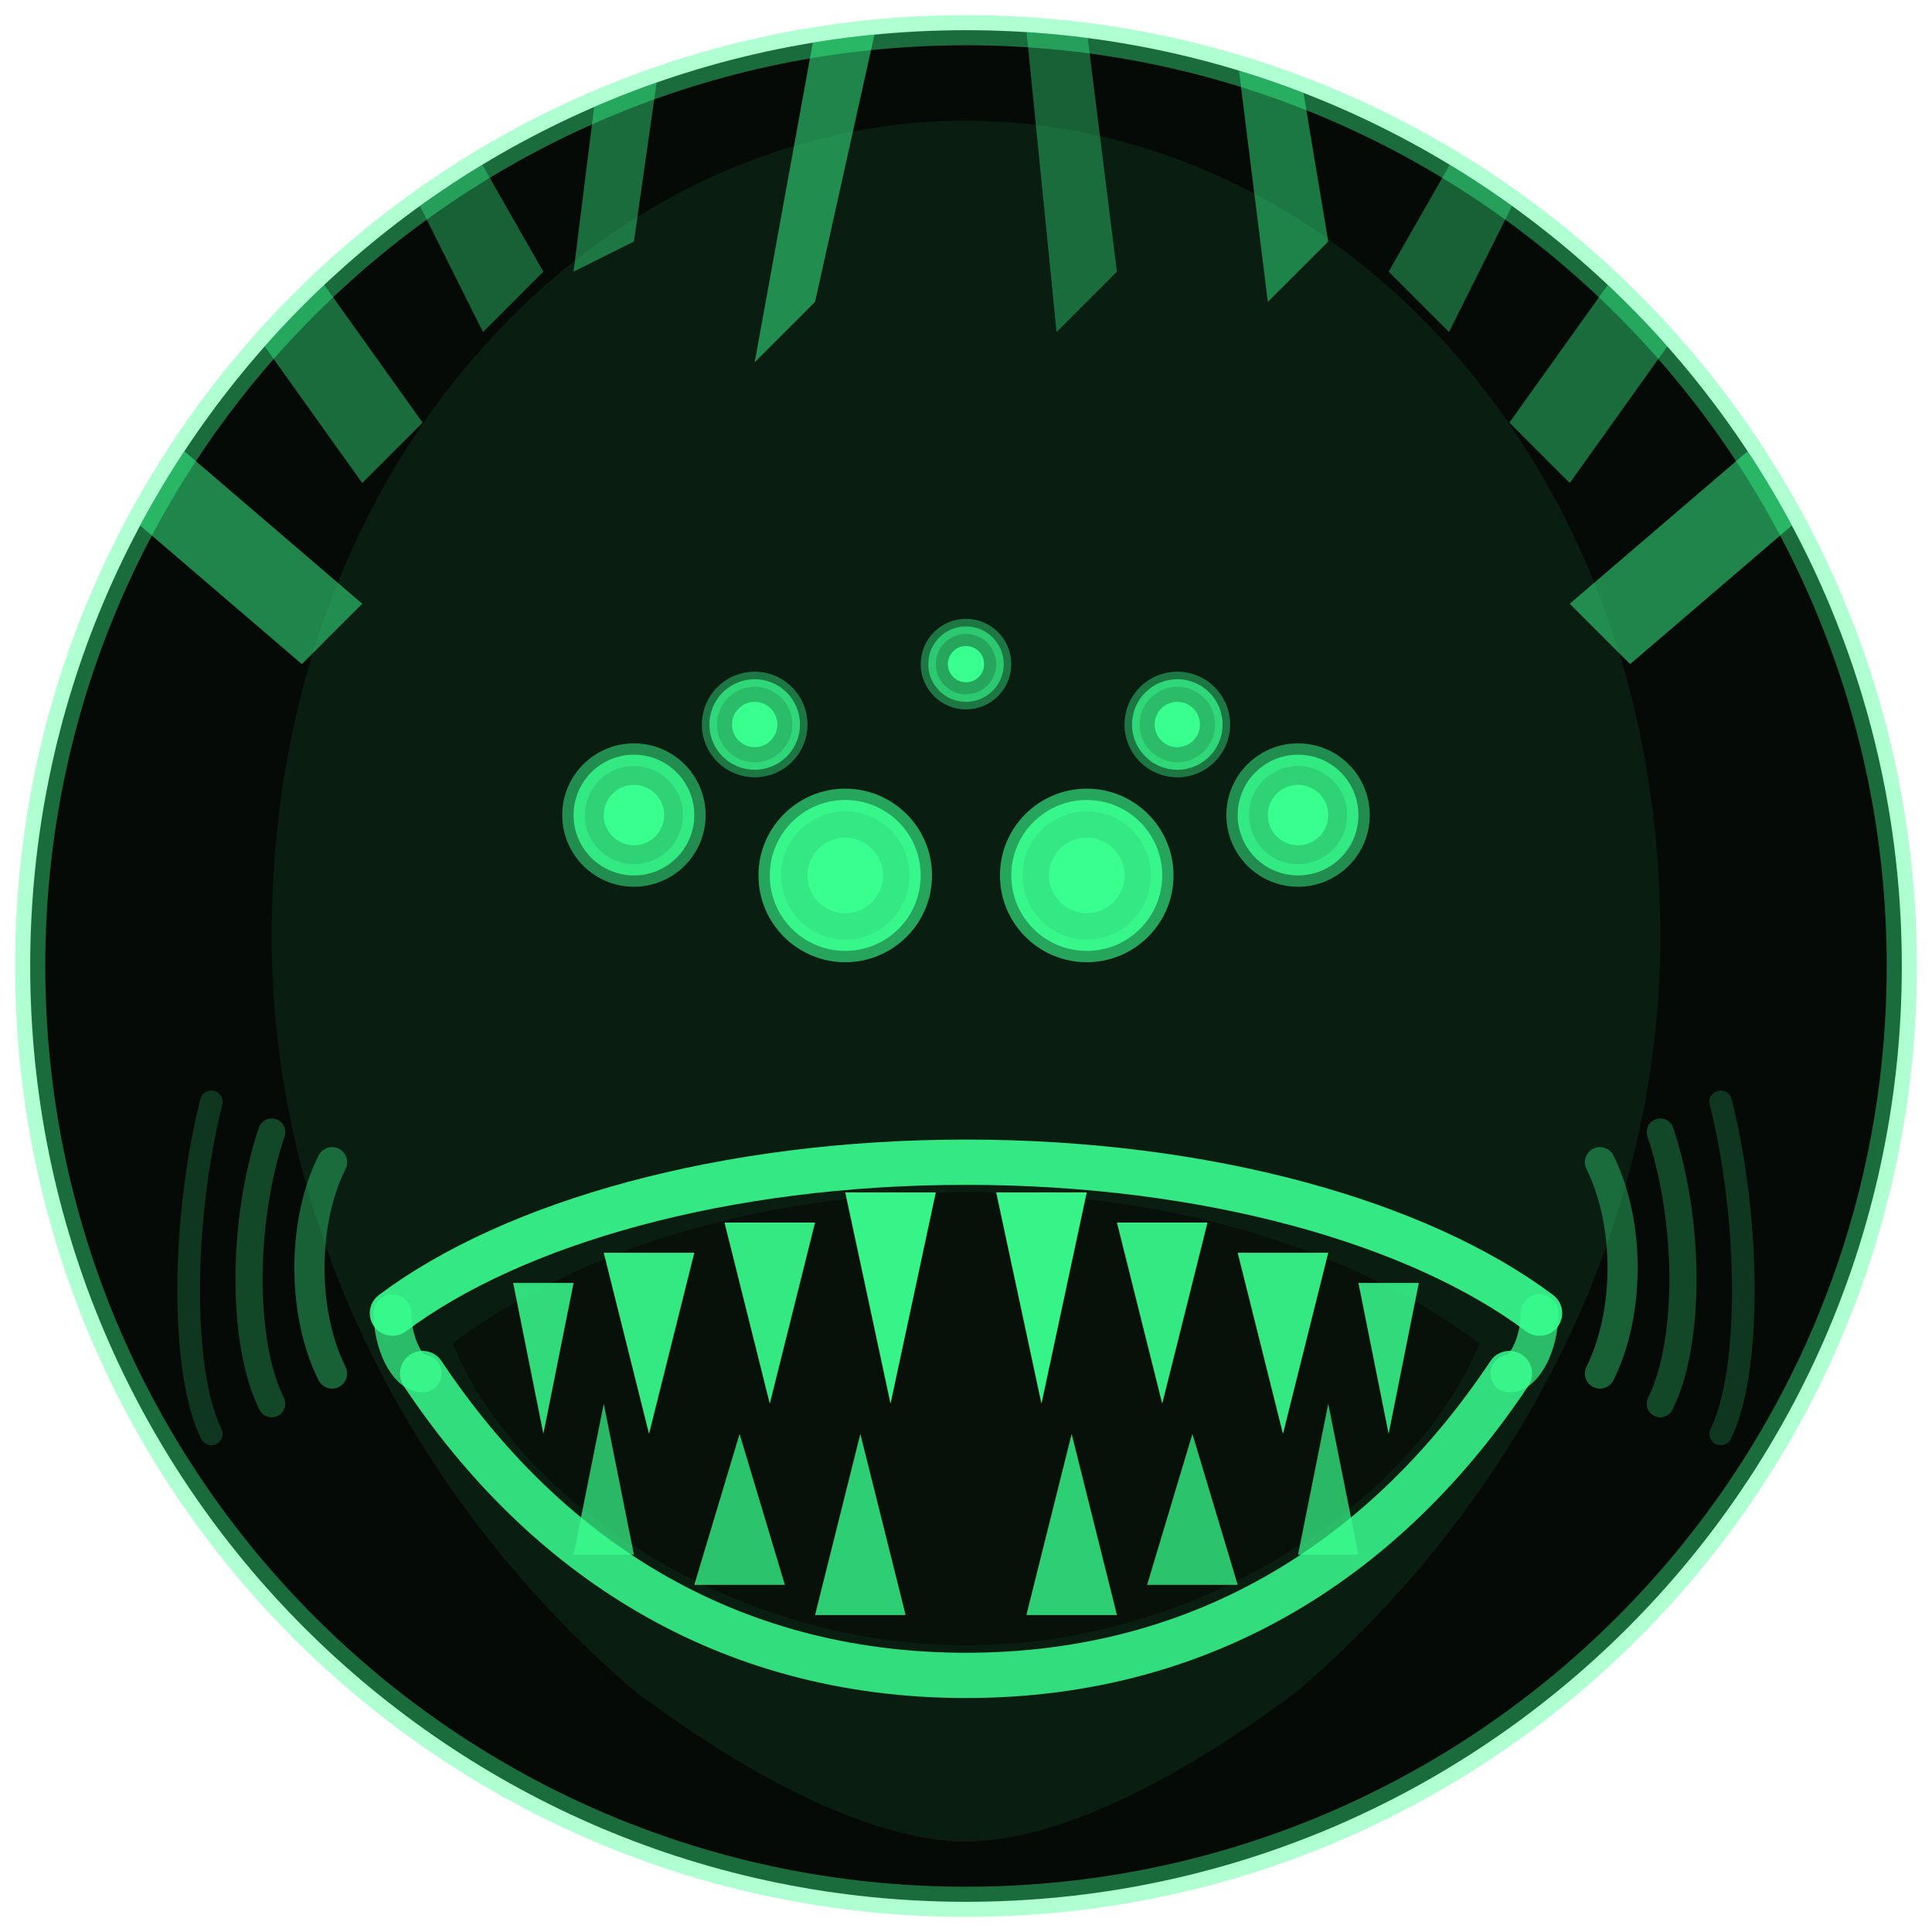
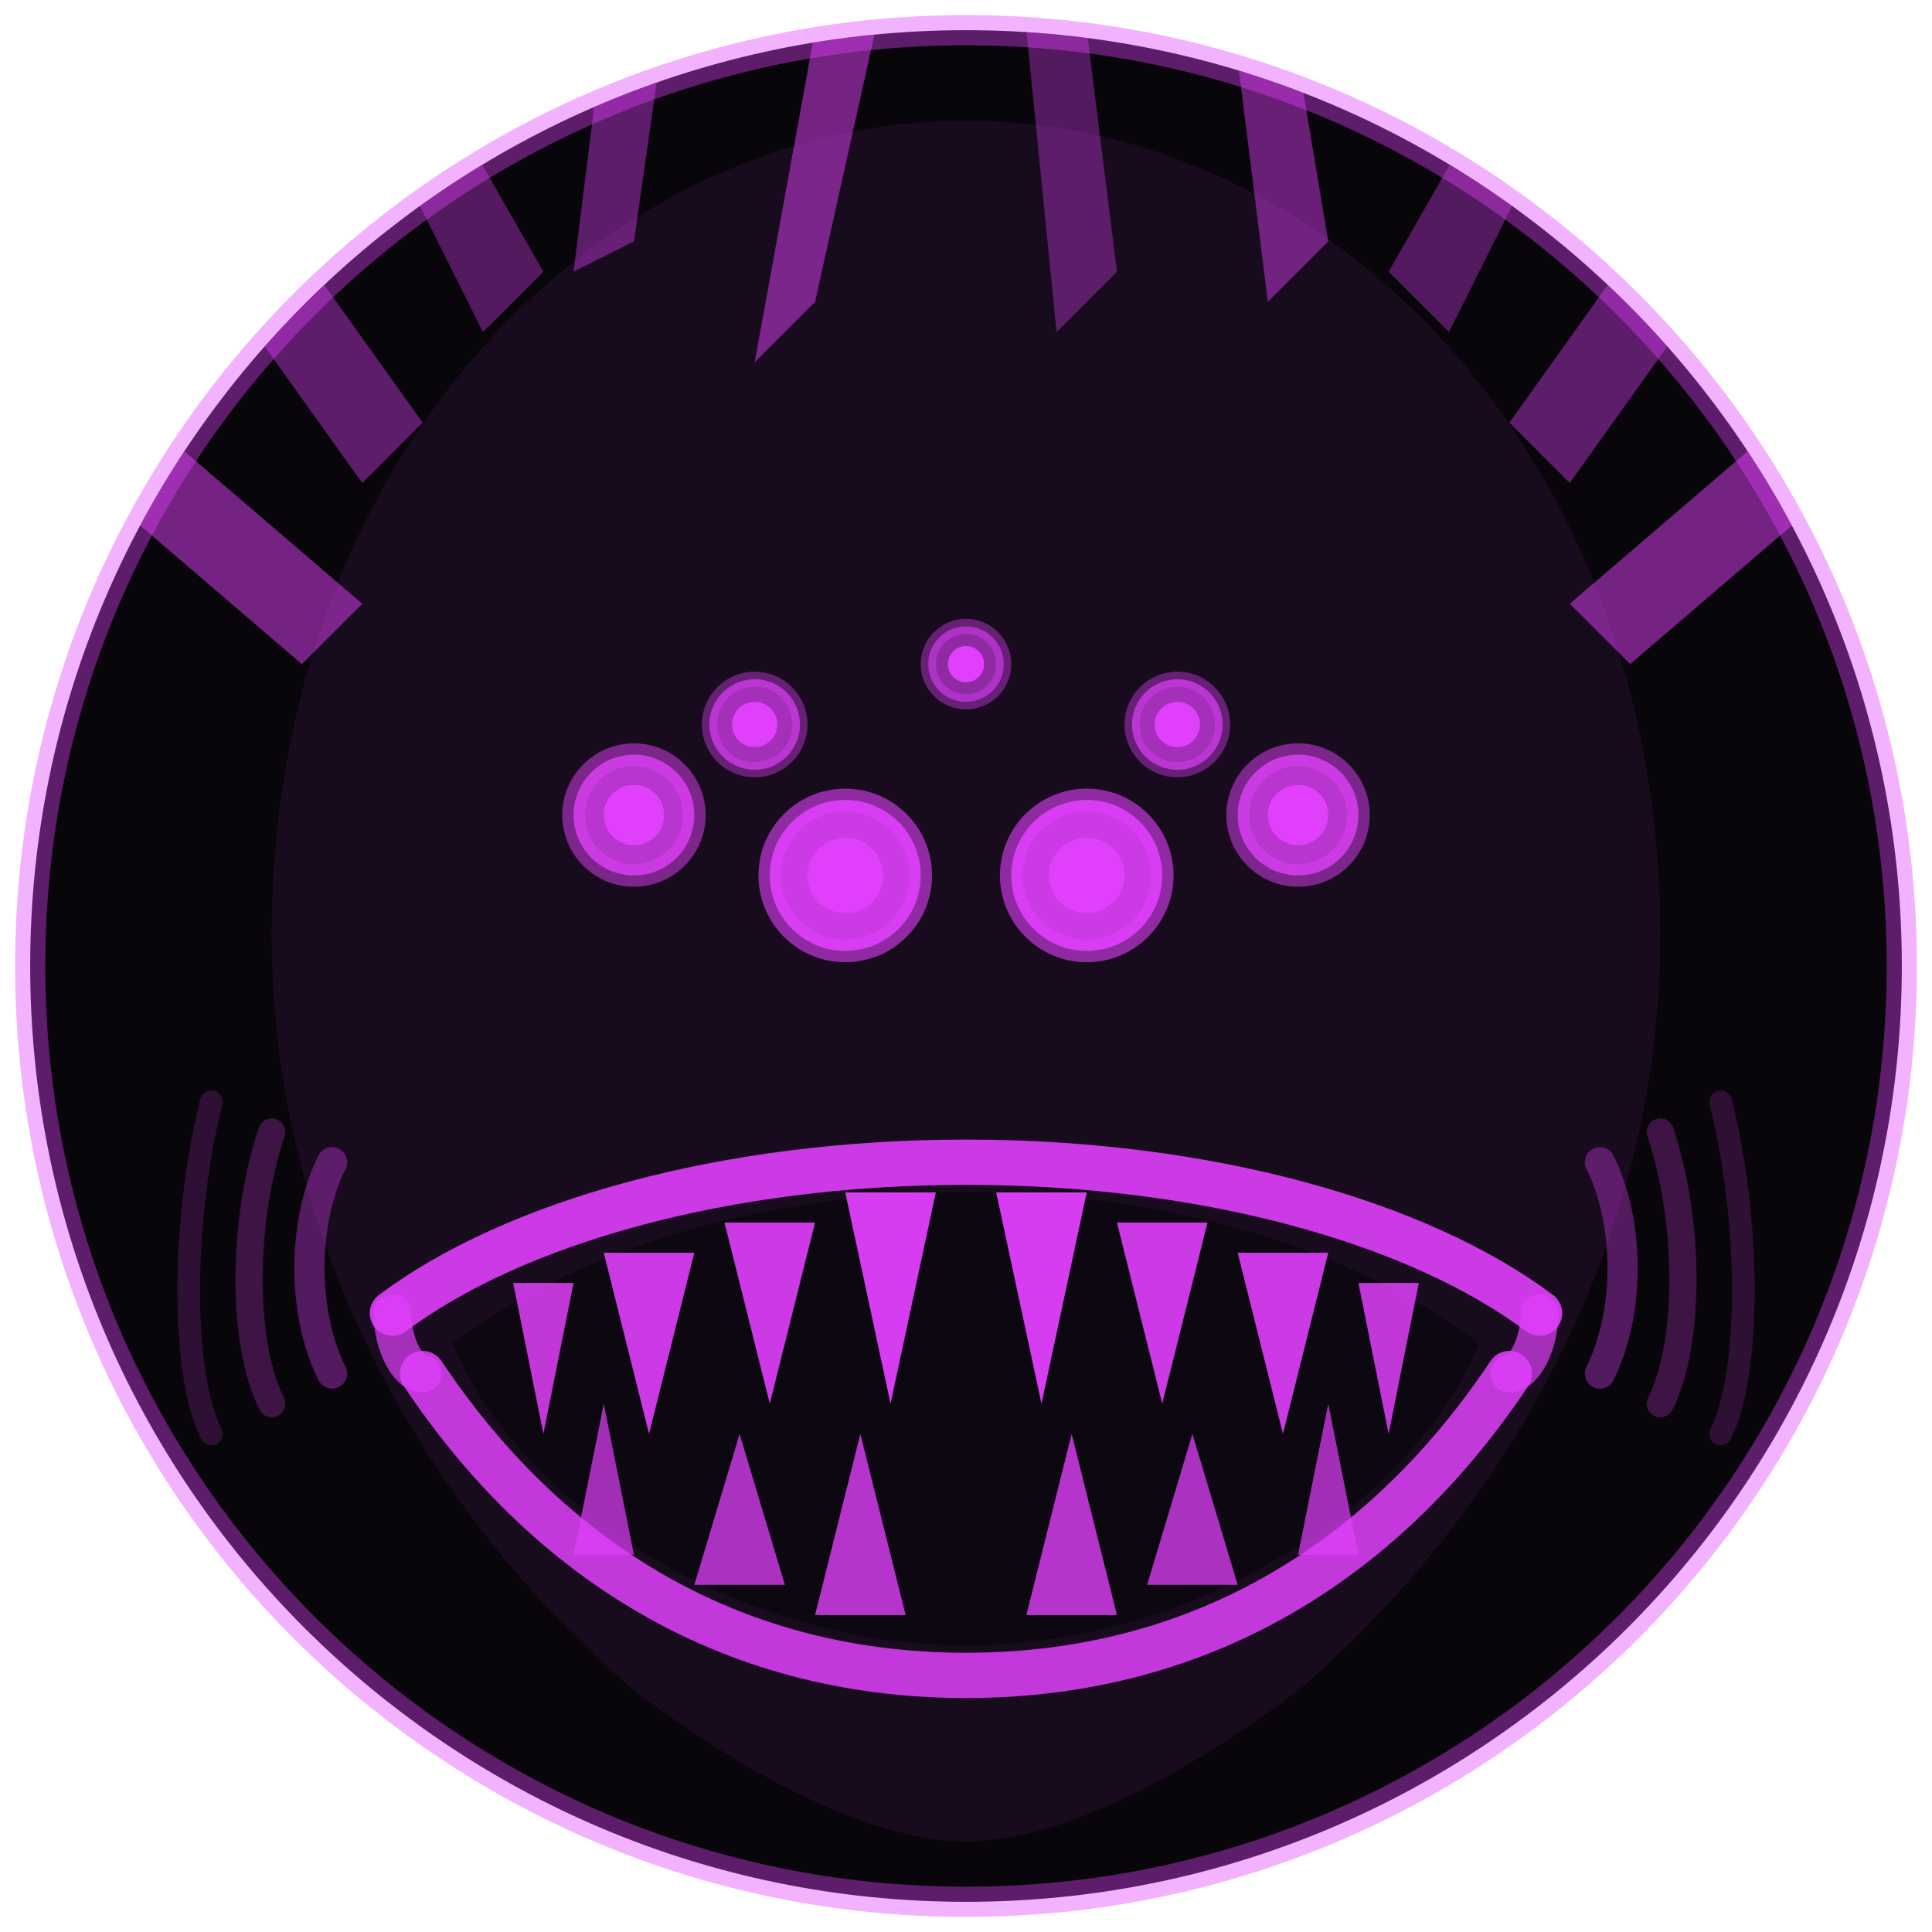
<svg xmlns="http://www.w3.org/2000/svg" width="128pt" height="128pt" viewBox="0 0 128 128" version="1.1">
  <defs>
    <clipPath id="circleClip">
      <circle cx="64" cy="64" r="62" />
    </clipPath>
  </defs>
  <g id="surface46">
-     <path style="fill-rule:nonzero;fill:rgb(2.353%,3.922%,2.353%);fill-opacity:1;stroke-width:2;stroke-linecap:butt;stroke-linejoin:miter;stroke:rgb(22.353%,100%,56.078%);stroke-opacity:0.4;stroke-miterlimit:10;" d="M 126 64 C 126 98.242 98.242 126 64 126 C 29.758 126 2 98.242 2 64 C 2 29.758 29.758 2 64 2 C 98.242 2 126 29.758 126 64 " />
+     <path style="fill-rule:nonzero;fill:rgb(3.137%,2.353%,3.922%);fill-opacity:1;stroke-width:2;stroke-linecap:butt;stroke-linejoin:miter;stroke:rgb(87.843%,25.098%,98.431%);stroke-opacity:0.4;stroke-miterlimit:10;" d="M 126 64 C 126 98.242 98.242 126 64 126 C 29.758 126 2 98.242 2 64 C 2 29.758 29.758 2 64 2 C 98.242 2 126 29.758 126 64 " />
    <g clip-path="url(#circleClip)">
-       <path style="fill:rgb(22.353%,100%,56.078%);fill-opacity:0.08;stroke:none;" d="M 64 8 C 40 8 18 30 18 62 C 18 82 28 100 42 112 C 50 118 58 122 64 122 C 70 122 78 118 86 112 C 100 100 110 82 110 62 C 110 30 88 8 64 8" />
-       <circle style="fill:rgb(22.353%,100%,56.078%);fill-opacity:0.9;stroke-width:1.5;stroke:rgb(22.353%,100%,56.078%);stroke-opacity:0.6;" cx="56" cy="58" r="5" />
-       <circle style="fill:rgb(22.353%,100%,56.078%);fill-opacity:0.9;stroke-width:1.5;stroke:rgb(22.353%,100%,56.078%);stroke-opacity:0.6;" cx="72" cy="58" r="5" />
-       <circle style="fill:rgb(22.353%,100%,56.078%);fill-opacity:1;stroke:none;" cx="56" cy="58" r="2.5" />
-       <circle style="fill:rgb(22.353%,100%,56.078%);fill-opacity:1;stroke:none;" cx="72" cy="58" r="2.5" />
-       <circle style="fill:rgb(22.353%,100%,56.078%);fill-opacity:0.8;stroke-width:1.5;stroke:rgb(22.353%,100%,56.078%);stroke-opacity:0.5;" cx="42" cy="54" r="4" />
-       <circle style="fill:rgb(22.353%,100%,56.078%);fill-opacity:0.8;stroke-width:1.5;stroke:rgb(22.353%,100%,56.078%);stroke-opacity:0.5;" cx="86" cy="54" r="4" />
-       <circle style="fill:rgb(22.353%,100%,56.078%);fill-opacity:1;stroke:none;" cx="42" cy="54" r="2" />
-       <circle style="fill:rgb(22.353%,100%,56.078%);fill-opacity:1;stroke:none;" cx="86" cy="54" r="2" />
-       <circle style="fill:rgb(22.353%,100%,56.078%);fill-opacity:0.7;stroke-width:1;stroke:rgb(22.353%,100%,56.078%);stroke-opacity:0.4;" cx="50" cy="48" r="3" />
-       <circle style="fill:rgb(22.353%,100%,56.078%);fill-opacity:0.7;stroke-width:1;stroke:rgb(22.353%,100%,56.078%);stroke-opacity:0.4;" cx="78" cy="48" r="3" />
-       <circle style="fill:rgb(22.353%,100%,56.078%);fill-opacity:1;stroke:none;" cx="50" cy="48" r="1.5" />
-       <circle style="fill:rgb(22.353%,100%,56.078%);fill-opacity:1;stroke:none;" cx="78" cy="48" r="1.5" />
-       <circle style="fill:rgb(22.353%,100%,56.078%);fill-opacity:0.6;stroke-width:1;stroke:rgb(22.353%,100%,56.078%);stroke-opacity:0.4;" cx="64" cy="44" r="2.5" />
-       <circle style="fill:rgb(22.353%,100%,56.078%);fill-opacity:1;stroke:none;" cx="64" cy="44" r="1.2" />
-       <path style="fill:none;stroke-width:3;stroke-linecap:round;stroke-linejoin:round;stroke:rgb(22.353%,100%,56.078%);stroke-opacity:0.9;stroke-miterlimit:10;" d="M 26 87 C 34 81 48 77 64 77 C 80 77 94 81 102 87" />
-       <path style="fill:none;stroke-width:3;stroke-linecap:round;stroke-linejoin:round;stroke:rgb(22.353%,100%,56.078%);stroke-opacity:0.85;stroke-miterlimit:10;" d="M 28 91 C 36 103 48 111 64 111 C 80 111 92 103 100 91" />
-       <path style="fill:rgb(2.353%,3.922%,2.353%);fill-opacity:0.7;stroke:none;" d="M 30 89 C 38 83 50 79 64 79 C 78 79 90 83 98 89 C 94 99 80 109 64 109 C 48 109 34 99 30 89" />
-       <path style="fill:none;stroke-width:2.5;stroke-linecap:round;stroke-linejoin:round;stroke:rgb(22.353%,100%,56.078%);stroke-opacity:0.7;stroke-miterlimit:10;" d="M 26 87 C 26 89 27 91 28 91" />
-       <path style="fill:none;stroke-width:2.5;stroke-linecap:round;stroke-linejoin:round;stroke:rgb(22.353%,100%,56.078%);stroke-opacity:0.7;stroke-miterlimit:10;" d="M 102 87 C 102 89 101 91 100 91" />
-       <path style="fill:rgb(22.353%,100%,56.078%);fill-opacity:0.85;stroke:none;" d="M 34 85 L 36 95 L 38 85 Z" />
-       <path style="fill:rgb(22.353%,100%,56.078%);fill-opacity:0.9;stroke:none;" d="M 40 83 L 43 95 L 46 83 Z" />
-       <path style="fill:rgb(22.353%,100%,56.078%);fill-opacity:0.9;stroke:none;" d="M 48 81 L 51 93 L 54 81 Z" />
-       <path style="fill:rgb(22.353%,100%,56.078%);fill-opacity:0.95;stroke:none;" d="M 56 79 L 59 93 L 62 79 Z" />
-       <path style="fill:rgb(22.353%,100%,56.078%);fill-opacity:0.95;stroke:none;" d="M 66 79 L 69 93 L 72 79 Z" />
-       <path style="fill:rgb(22.353%,100%,56.078%);fill-opacity:0.9;stroke:none;" d="M 74 81 L 77 93 L 80 81 Z" />
-       <path style="fill:rgb(22.353%,100%,56.078%);fill-opacity:0.9;stroke:none;" d="M 82 83 L 85 95 L 88 83 Z" />
-       <path style="fill:rgb(22.353%,100%,56.078%);fill-opacity:0.85;stroke:none;" d="M 90 85 L 92 95 L 94 85 Z" />
-       <path style="fill:rgb(22.353%,100%,56.078%);fill-opacity:0.7;stroke:none;" d="M 38 103 L 40 93 L 42 103 Z" />
-       <path style="fill:rgb(22.353%,100%,56.078%);fill-opacity:0.75;stroke:none;" d="M 46 105 L 49 95 L 52 105 Z" />
-       <path style="fill:rgb(22.353%,100%,56.078%);fill-opacity:0.8;stroke:none;" d="M 54 107 L 57 95 L 60 107 Z" />
-       <path style="fill:rgb(22.353%,100%,56.078%);fill-opacity:0.8;stroke:none;" d="M 68 107 L 71 95 L 74 107 Z" />
-       <path style="fill:rgb(22.353%,100%,56.078%);fill-opacity:0.75;stroke:none;" d="M 76 105 L 79 95 L 82 105 Z" />
-       <path style="fill:rgb(22.353%,100%,56.078%);fill-opacity:0.7;stroke:none;" d="M 86 103 L 88 93 L 90 103 Z" />
-       <path style="fill:none;stroke-width:2;stroke-linecap:round;stroke:rgb(22.353%,100%,56.078%);stroke-opacity:0.35;stroke-miterlimit:10;" d="M 22 77 C 20 81 20 87 22 91" />
-       <path style="fill:none;stroke-width:1.8;stroke-linecap:round;stroke:rgb(22.353%,100%,56.078%);stroke-opacity:0.25;stroke-miterlimit:10;" d="M 18 75 C 16 81 16 89 18 93" />
-       <path style="fill:none;stroke-width:1.5;stroke-linecap:round;stroke:rgb(22.353%,100%,56.078%);stroke-opacity:0.18;stroke-miterlimit:10;" d="M 14 73 C 12 81 12 91 14 95" />
-       <path style="fill:none;stroke-width:2;stroke-linecap:round;stroke:rgb(22.353%,100%,56.078%);stroke-opacity:0.35;stroke-miterlimit:10;" d="M 106 77 C 108 81 108 87 106 91" />
-       <path style="fill:none;stroke-width:1.8;stroke-linecap:round;stroke:rgb(22.353%,100%,56.078%);stroke-opacity:0.25;stroke-miterlimit:10;" d="M 110 75 C 112 81 112 89 110 93" />
-       <path style="fill:none;stroke-width:1.5;stroke-linecap:round;stroke:rgb(22.353%,100%,56.078%);stroke-opacity:0.18;stroke-miterlimit:10;" d="M 114 73 C 116 81 116 91 114 95" />
-       <path style="fill:rgb(22.353%,100%,56.078%);fill-opacity:0.4;stroke:none;" d="M 40 2 L 38 18 L 42 16 L 44 2 Z" />
-       <path style="fill:rgb(22.353%,100%,56.078%);fill-opacity:0.5;stroke:none;" d="M 54 2 L 50 24 L 54 20 L 58 2 Z" />
-       <path style="fill:rgb(22.353%,100%,56.078%);fill-opacity:0.35;stroke:none;" d="M 68 2 L 70 22 L 74 18 L 72 2 Z" />
-       <path style="fill:rgb(22.353%,100%,56.078%);fill-opacity:0.45;stroke:none;" d="M 82 4 L 84 20 L 88 16 L 86 4 Z" />
-       <path style="fill:rgb(22.353%,100%,56.078%);fill-opacity:0.4;stroke:none;" d="M 14 18 L 24 32 L 28 28 L 18 14 Z" />
-       <path style="fill:rgb(22.353%,100%,56.078%);fill-opacity:0.5;stroke:none;" d="M 6 32 L 20 44 L 24 40 L 10 28 Z" />
-       <path style="fill:rgb(22.353%,100%,56.078%);fill-opacity:0.35;stroke:none;" d="M 24 6 L 32 22 L 36 18 L 28 4 Z" />
-       <path style="fill:rgb(22.353%,100%,56.078%);fill-opacity:0.4;stroke:none;" d="M 114 18 L 104 32 L 100 28 L 110 14 Z" />
-       <path style="fill:rgb(22.353%,100%,56.078%);fill-opacity:0.5;stroke:none;" d="M 122 32 L 108 44 L 104 40 L 118 28 Z" />
-       <path style="fill:rgb(22.353%,100%,56.078%);fill-opacity:0.35;stroke:none;" d="M 104 6 L 96 22 L 92 18 L 100 4 Z" />
+       <path style="fill:rgb(87.843%,25.098%,98.431%);fill-opacity:0.08;stroke:none;" d="M 64 8 C 40 8 18 30 18 62 C 18 82 28 100 42 112 C 50 118 58 122 64 122 C 70 122 78 118 86 112 C 100 100 110 82 110 62 C 110 30 88 8 64 8" />
+       <circle style="fill:rgb(87.843%,25.098%,98.431%);fill-opacity:0.9;stroke-width:1.5;stroke:rgb(87.843%,25.098%,98.431%);stroke-opacity:0.6;" cx="56" cy="58" r="5" />
+       <circle style="fill:rgb(87.843%,25.098%,98.431%);fill-opacity:0.9;stroke-width:1.5;stroke:rgb(87.843%,25.098%,98.431%);stroke-opacity:0.6;" cx="72" cy="58" r="5" />
+       <circle style="fill:rgb(87.843%,25.098%,98.431%);fill-opacity:1;stroke:none;" cx="56" cy="58" r="2.5" />
+       <circle style="fill:rgb(87.843%,25.098%,98.431%);fill-opacity:1;stroke:none;" cx="72" cy="58" r="2.5" />
+       <circle style="fill:rgb(87.843%,25.098%,98.431%);fill-opacity:0.8;stroke-width:1.5;stroke:rgb(87.843%,25.098%,98.431%);stroke-opacity:0.5;" cx="42" cy="54" r="4" />
+       <circle style="fill:rgb(87.843%,25.098%,98.431%);fill-opacity:0.8;stroke-width:1.5;stroke:rgb(87.843%,25.098%,98.431%);stroke-opacity:0.5;" cx="86" cy="54" r="4" />
+       <circle style="fill:rgb(87.843%,25.098%,98.431%);fill-opacity:1;stroke:none;" cx="42" cy="54" r="2" />
+       <circle style="fill:rgb(87.843%,25.098%,98.431%);fill-opacity:1;stroke:none;" cx="86" cy="54" r="2" />
+       <circle style="fill:rgb(87.843%,25.098%,98.431%);fill-opacity:0.7;stroke-width:1;stroke:rgb(87.843%,25.098%,98.431%);stroke-opacity:0.4;" cx="50" cy="48" r="3" />
+       <circle style="fill:rgb(87.843%,25.098%,98.431%);fill-opacity:0.7;stroke-width:1;stroke:rgb(87.843%,25.098%,98.431%);stroke-opacity:0.4;" cx="78" cy="48" r="3" />
+       <circle style="fill:rgb(87.843%,25.098%,98.431%);fill-opacity:1;stroke:none;" cx="50" cy="48" r="1.5" />
+       <circle style="fill:rgb(87.843%,25.098%,98.431%);fill-opacity:1;stroke:none;" cx="78" cy="48" r="1.5" />
+       <circle style="fill:rgb(87.843%,25.098%,98.431%);fill-opacity:0.6;stroke-width:1;stroke:rgb(87.843%,25.098%,98.431%);stroke-opacity:0.4;" cx="64" cy="44" r="2.5" />
+       <circle style="fill:rgb(87.843%,25.098%,98.431%);fill-opacity:1;stroke:none;" cx="64" cy="44" r="1.2" />
+       <path style="fill:none;stroke-width:3;stroke-linecap:round;stroke-linejoin:round;stroke:rgb(87.843%,25.098%,98.431%);stroke-opacity:0.9;stroke-miterlimit:10;" d="M 26 87 C 34 81 48 77 64 77 C 80 77 94 81 102 87" />
+       <path style="fill:none;stroke-width:3;stroke-linecap:round;stroke-linejoin:round;stroke:rgb(87.843%,25.098%,98.431%);stroke-opacity:0.85;stroke-miterlimit:10;" d="M 28 91 C 36 103 48 111 64 111 C 80 111 92 103 100 91" />
+       <path style="fill:rgb(3.137%,2.353%,3.922%);fill-opacity:0.7;stroke:none;" d="M 30 89 C 38 83 50 79 64 79 C 78 79 90 83 98 89 C 94 99 80 109 64 109 C 48 109 34 99 30 89" />
+       <path style="fill:none;stroke-width:2.5;stroke-linecap:round;stroke-linejoin:round;stroke:rgb(87.843%,25.098%,98.431%);stroke-opacity:0.7;stroke-miterlimit:10;" d="M 26 87 C 26 89 27 91 28 91" />
+       <path style="fill:none;stroke-width:2.5;stroke-linecap:round;stroke-linejoin:round;stroke:rgb(87.843%,25.098%,98.431%);stroke-opacity:0.7;stroke-miterlimit:10;" d="M 102 87 C 102 89 101 91 100 91" />
+       <path style="fill:rgb(87.843%,25.098%,98.431%);fill-opacity:0.85;stroke:none;" d="M 34 85 L 36 95 L 38 85 Z" />
+       <path style="fill:rgb(87.843%,25.098%,98.431%);fill-opacity:0.9;stroke:none;" d="M 40 83 L 43 95 L 46 83 Z" />
+       <path style="fill:rgb(87.843%,25.098%,98.431%);fill-opacity:0.9;stroke:none;" d="M 48 81 L 51 93 L 54 81 Z" />
+       <path style="fill:rgb(87.843%,25.098%,98.431%);fill-opacity:0.95;stroke:none;" d="M 56 79 L 59 93 L 62 79 Z" />
+       <path style="fill:rgb(87.843%,25.098%,98.431%);fill-opacity:0.95;stroke:none;" d="M 66 79 L 69 93 L 72 79 Z" />
+       <path style="fill:rgb(87.843%,25.098%,98.431%);fill-opacity:0.9;stroke:none;" d="M 74 81 L 77 93 L 80 81 Z" />
+       <path style="fill:rgb(87.843%,25.098%,98.431%);fill-opacity:0.9;stroke:none;" d="M 82 83 L 85 95 L 88 83 Z" />
+       <path style="fill:rgb(87.843%,25.098%,98.431%);fill-opacity:0.85;stroke:none;" d="M 90 85 L 92 95 L 94 85 Z" />
+       <path style="fill:rgb(87.843%,25.098%,98.431%);fill-opacity:0.7;stroke:none;" d="M 38 103 L 40 93 L 42 103 Z" />
+       <path style="fill:rgb(87.843%,25.098%,98.431%);fill-opacity:0.75;stroke:none;" d="M 46 105 L 49 95 L 52 105 Z" />
+       <path style="fill:rgb(87.843%,25.098%,98.431%);fill-opacity:0.8;stroke:none;" d="M 54 107 L 57 95 L 60 107 Z" />
+       <path style="fill:rgb(87.843%,25.098%,98.431%);fill-opacity:0.8;stroke:none;" d="M 68 107 L 71 95 L 74 107 Z" />
+       <path style="fill:rgb(87.843%,25.098%,98.431%);fill-opacity:0.75;stroke:none;" d="M 76 105 L 79 95 L 82 105 Z" />
+       <path style="fill:rgb(87.843%,25.098%,98.431%);fill-opacity:0.7;stroke:none;" d="M 86 103 L 88 93 L 90 103 Z" />
+       <path style="fill:none;stroke-width:2;stroke-linecap:round;stroke:rgb(87.843%,25.098%,98.431%);stroke-opacity:0.35;stroke-miterlimit:10;" d="M 22 77 C 20 81 20 87 22 91" />
+       <path style="fill:none;stroke-width:1.8;stroke-linecap:round;stroke:rgb(87.843%,25.098%,98.431%);stroke-opacity:0.25;stroke-miterlimit:10;" d="M 18 75 C 16 81 16 89 18 93" />
+       <path style="fill:none;stroke-width:1.5;stroke-linecap:round;stroke:rgb(87.843%,25.098%,98.431%);stroke-opacity:0.18;stroke-miterlimit:10;" d="M 14 73 C 12 81 12 91 14 95" />
+       <path style="fill:none;stroke-width:2;stroke-linecap:round;stroke:rgb(87.843%,25.098%,98.431%);stroke-opacity:0.35;stroke-miterlimit:10;" d="M 106 77 C 108 81 108 87 106 91" />
+       <path style="fill:none;stroke-width:1.8;stroke-linecap:round;stroke:rgb(87.843%,25.098%,98.431%);stroke-opacity:0.25;stroke-miterlimit:10;" d="M 110 75 C 112 81 112 89 110 93" />
+       <path style="fill:none;stroke-width:1.5;stroke-linecap:round;stroke:rgb(87.843%,25.098%,98.431%);stroke-opacity:0.18;stroke-miterlimit:10;" d="M 114 73 C 116 81 116 91 114 95" />
+       <path style="fill:rgb(87.843%,25.098%,98.431%);fill-opacity:0.4;stroke:none;" d="M 40 2 L 38 18 L 42 16 L 44 2 Z" />
+       <path style="fill:rgb(87.843%,25.098%,98.431%);fill-opacity:0.5;stroke:none;" d="M 54 2 L 50 24 L 54 20 L 58 2 Z" />
+       <path style="fill:rgb(87.843%,25.098%,98.431%);fill-opacity:0.35;stroke:none;" d="M 68 2 L 70 22 L 74 18 L 72 2 Z" />
+       <path style="fill:rgb(87.843%,25.098%,98.431%);fill-opacity:0.45;stroke:none;" d="M 82 4 L 84 20 L 88 16 L 86 4 Z" />
+       <path style="fill:rgb(87.843%,25.098%,98.431%);fill-opacity:0.4;stroke:none;" d="M 14 18 L 24 32 L 28 28 L 18 14 Z" />
+       <path style="fill:rgb(87.843%,25.098%,98.431%);fill-opacity:0.5;stroke:none;" d="M 6 32 L 20 44 L 24 40 L 10 28 Z" />
+       <path style="fill:rgb(87.843%,25.098%,98.431%);fill-opacity:0.35;stroke:none;" d="M 24 6 L 32 22 L 36 18 L 28 4 Z" />
+       <path style="fill:rgb(87.843%,25.098%,98.431%);fill-opacity:0.4;stroke:none;" d="M 114 18 L 104 32 L 100 28 L 110 14 Z" />
+       <path style="fill:rgb(87.843%,25.098%,98.431%);fill-opacity:0.5;stroke:none;" d="M 122 32 L 108 44 L 104 40 L 118 28 Z" />
+       <path style="fill:rgb(87.843%,25.098%,98.431%);fill-opacity:0.35;stroke:none;" d="M 104 6 L 96 22 L 92 18 L 100 4 Z" />
    </g>
  </g>
</svg>
